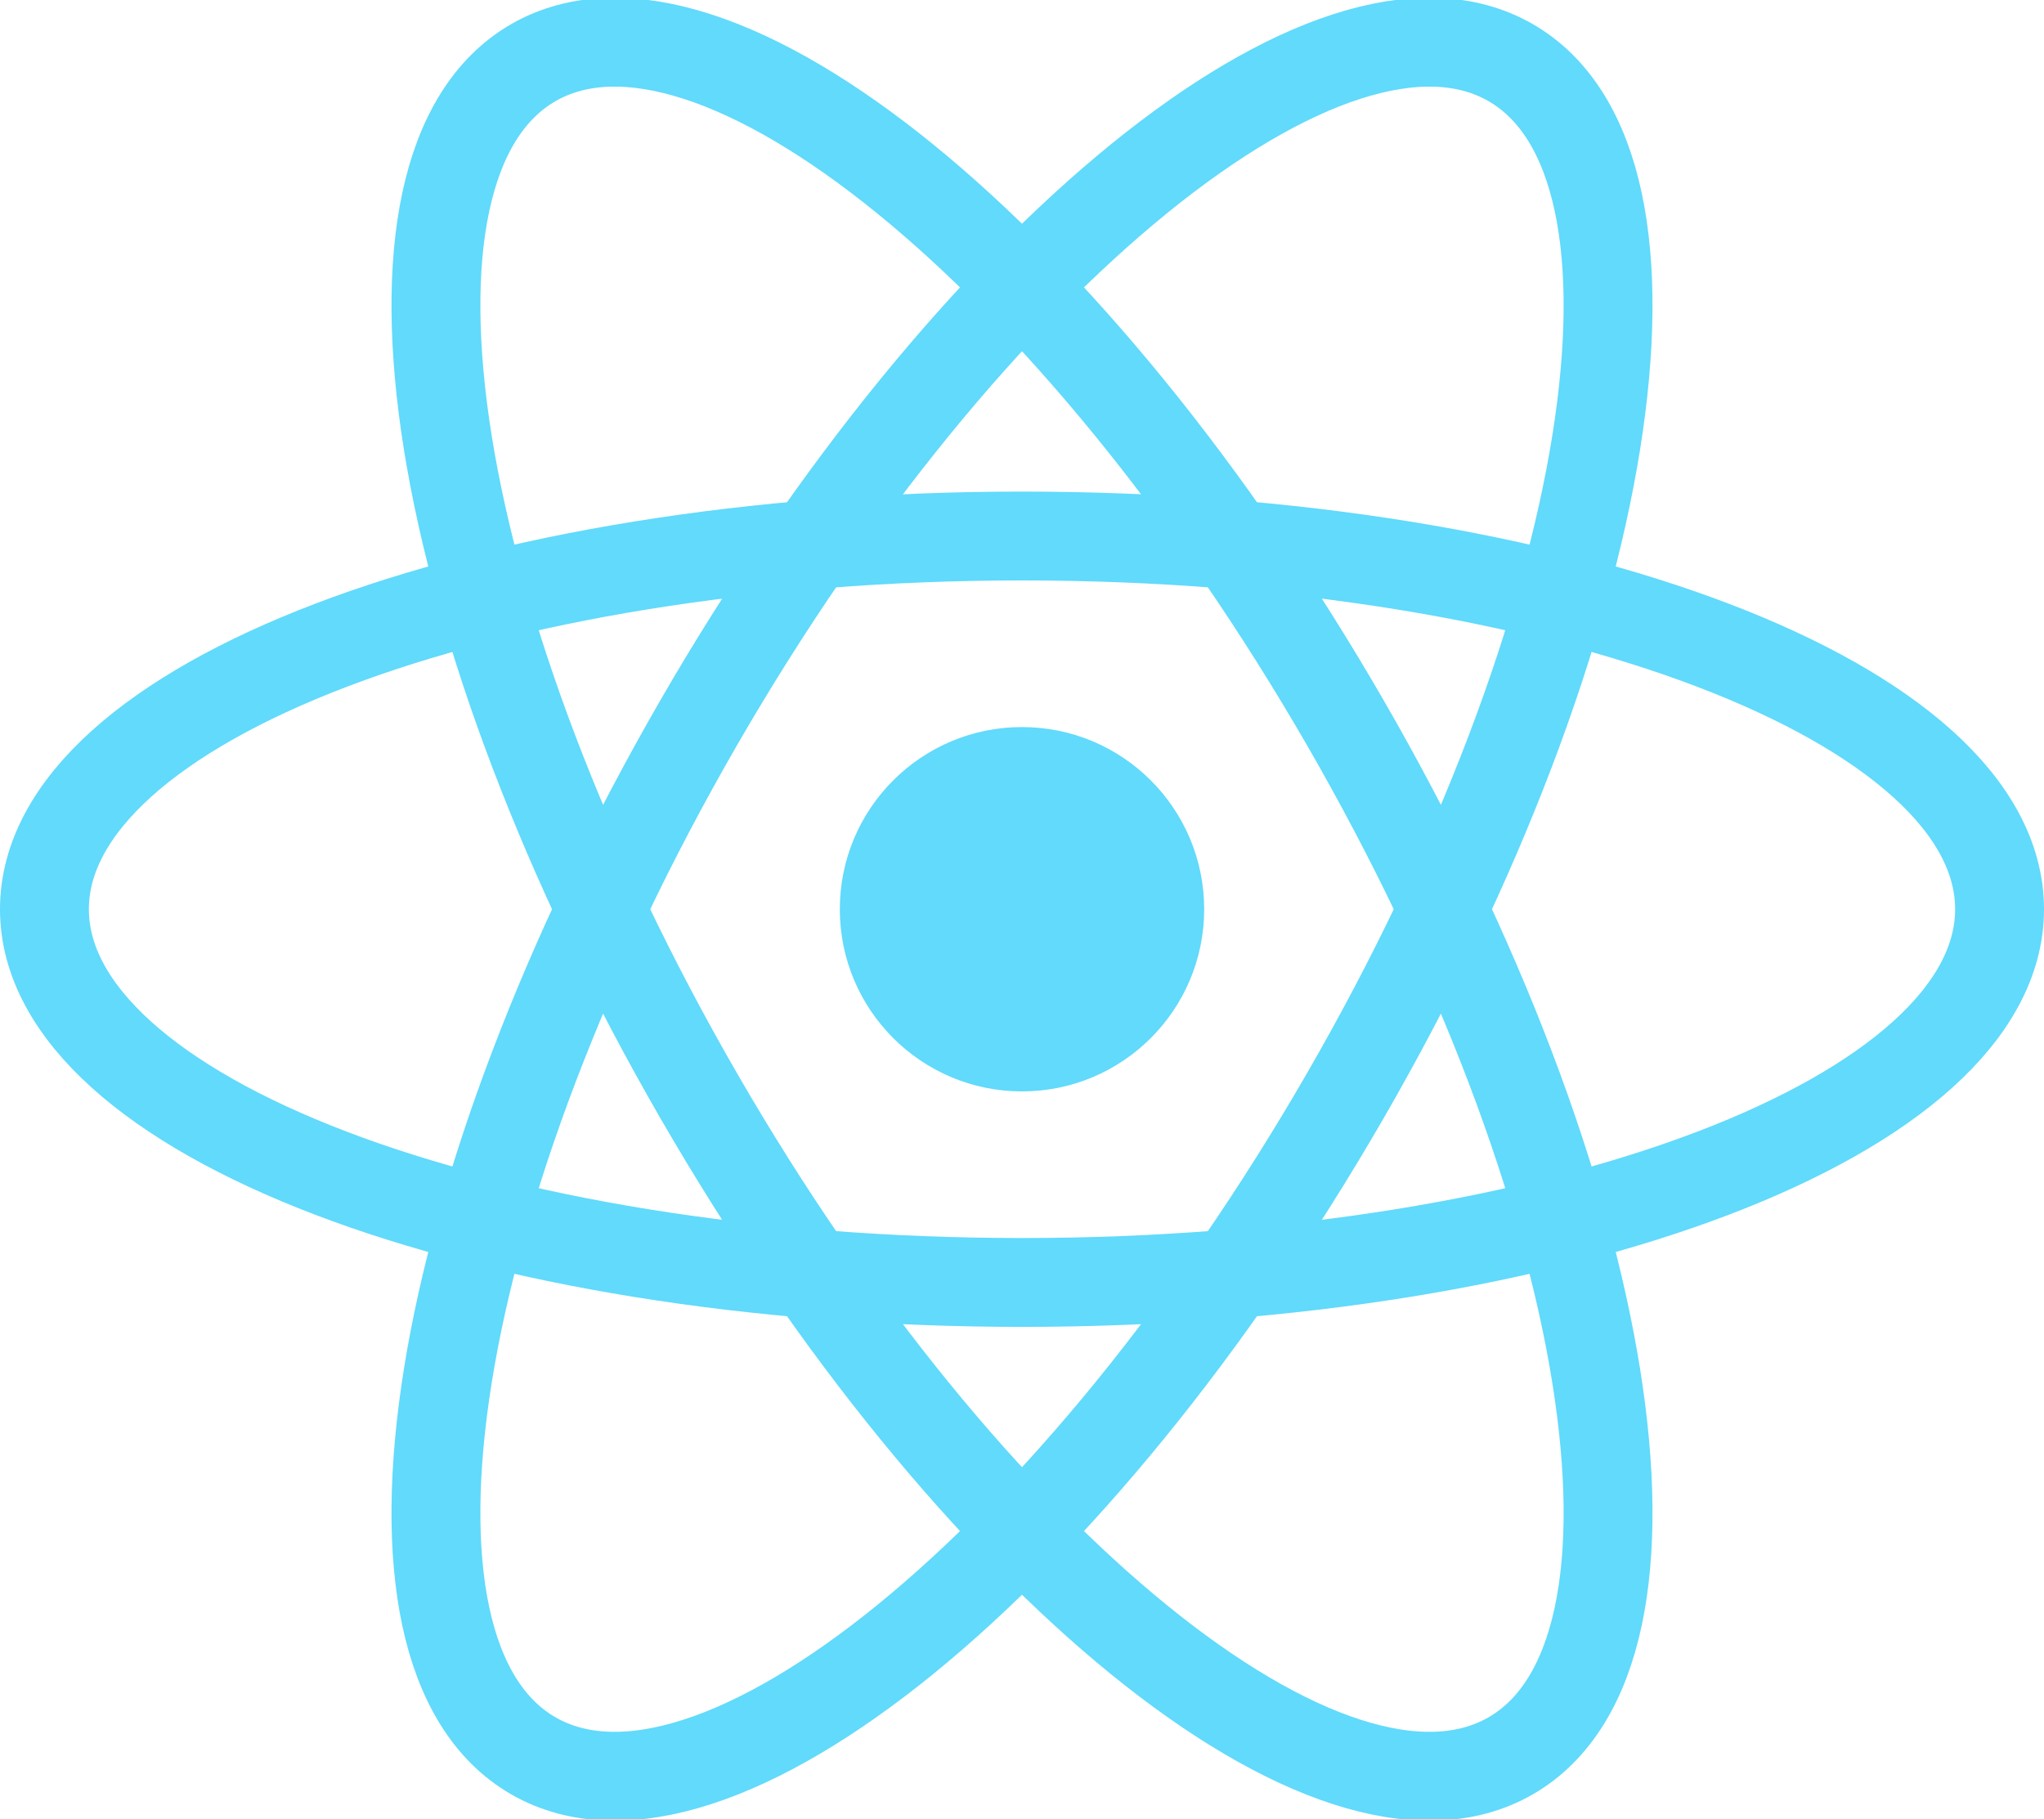
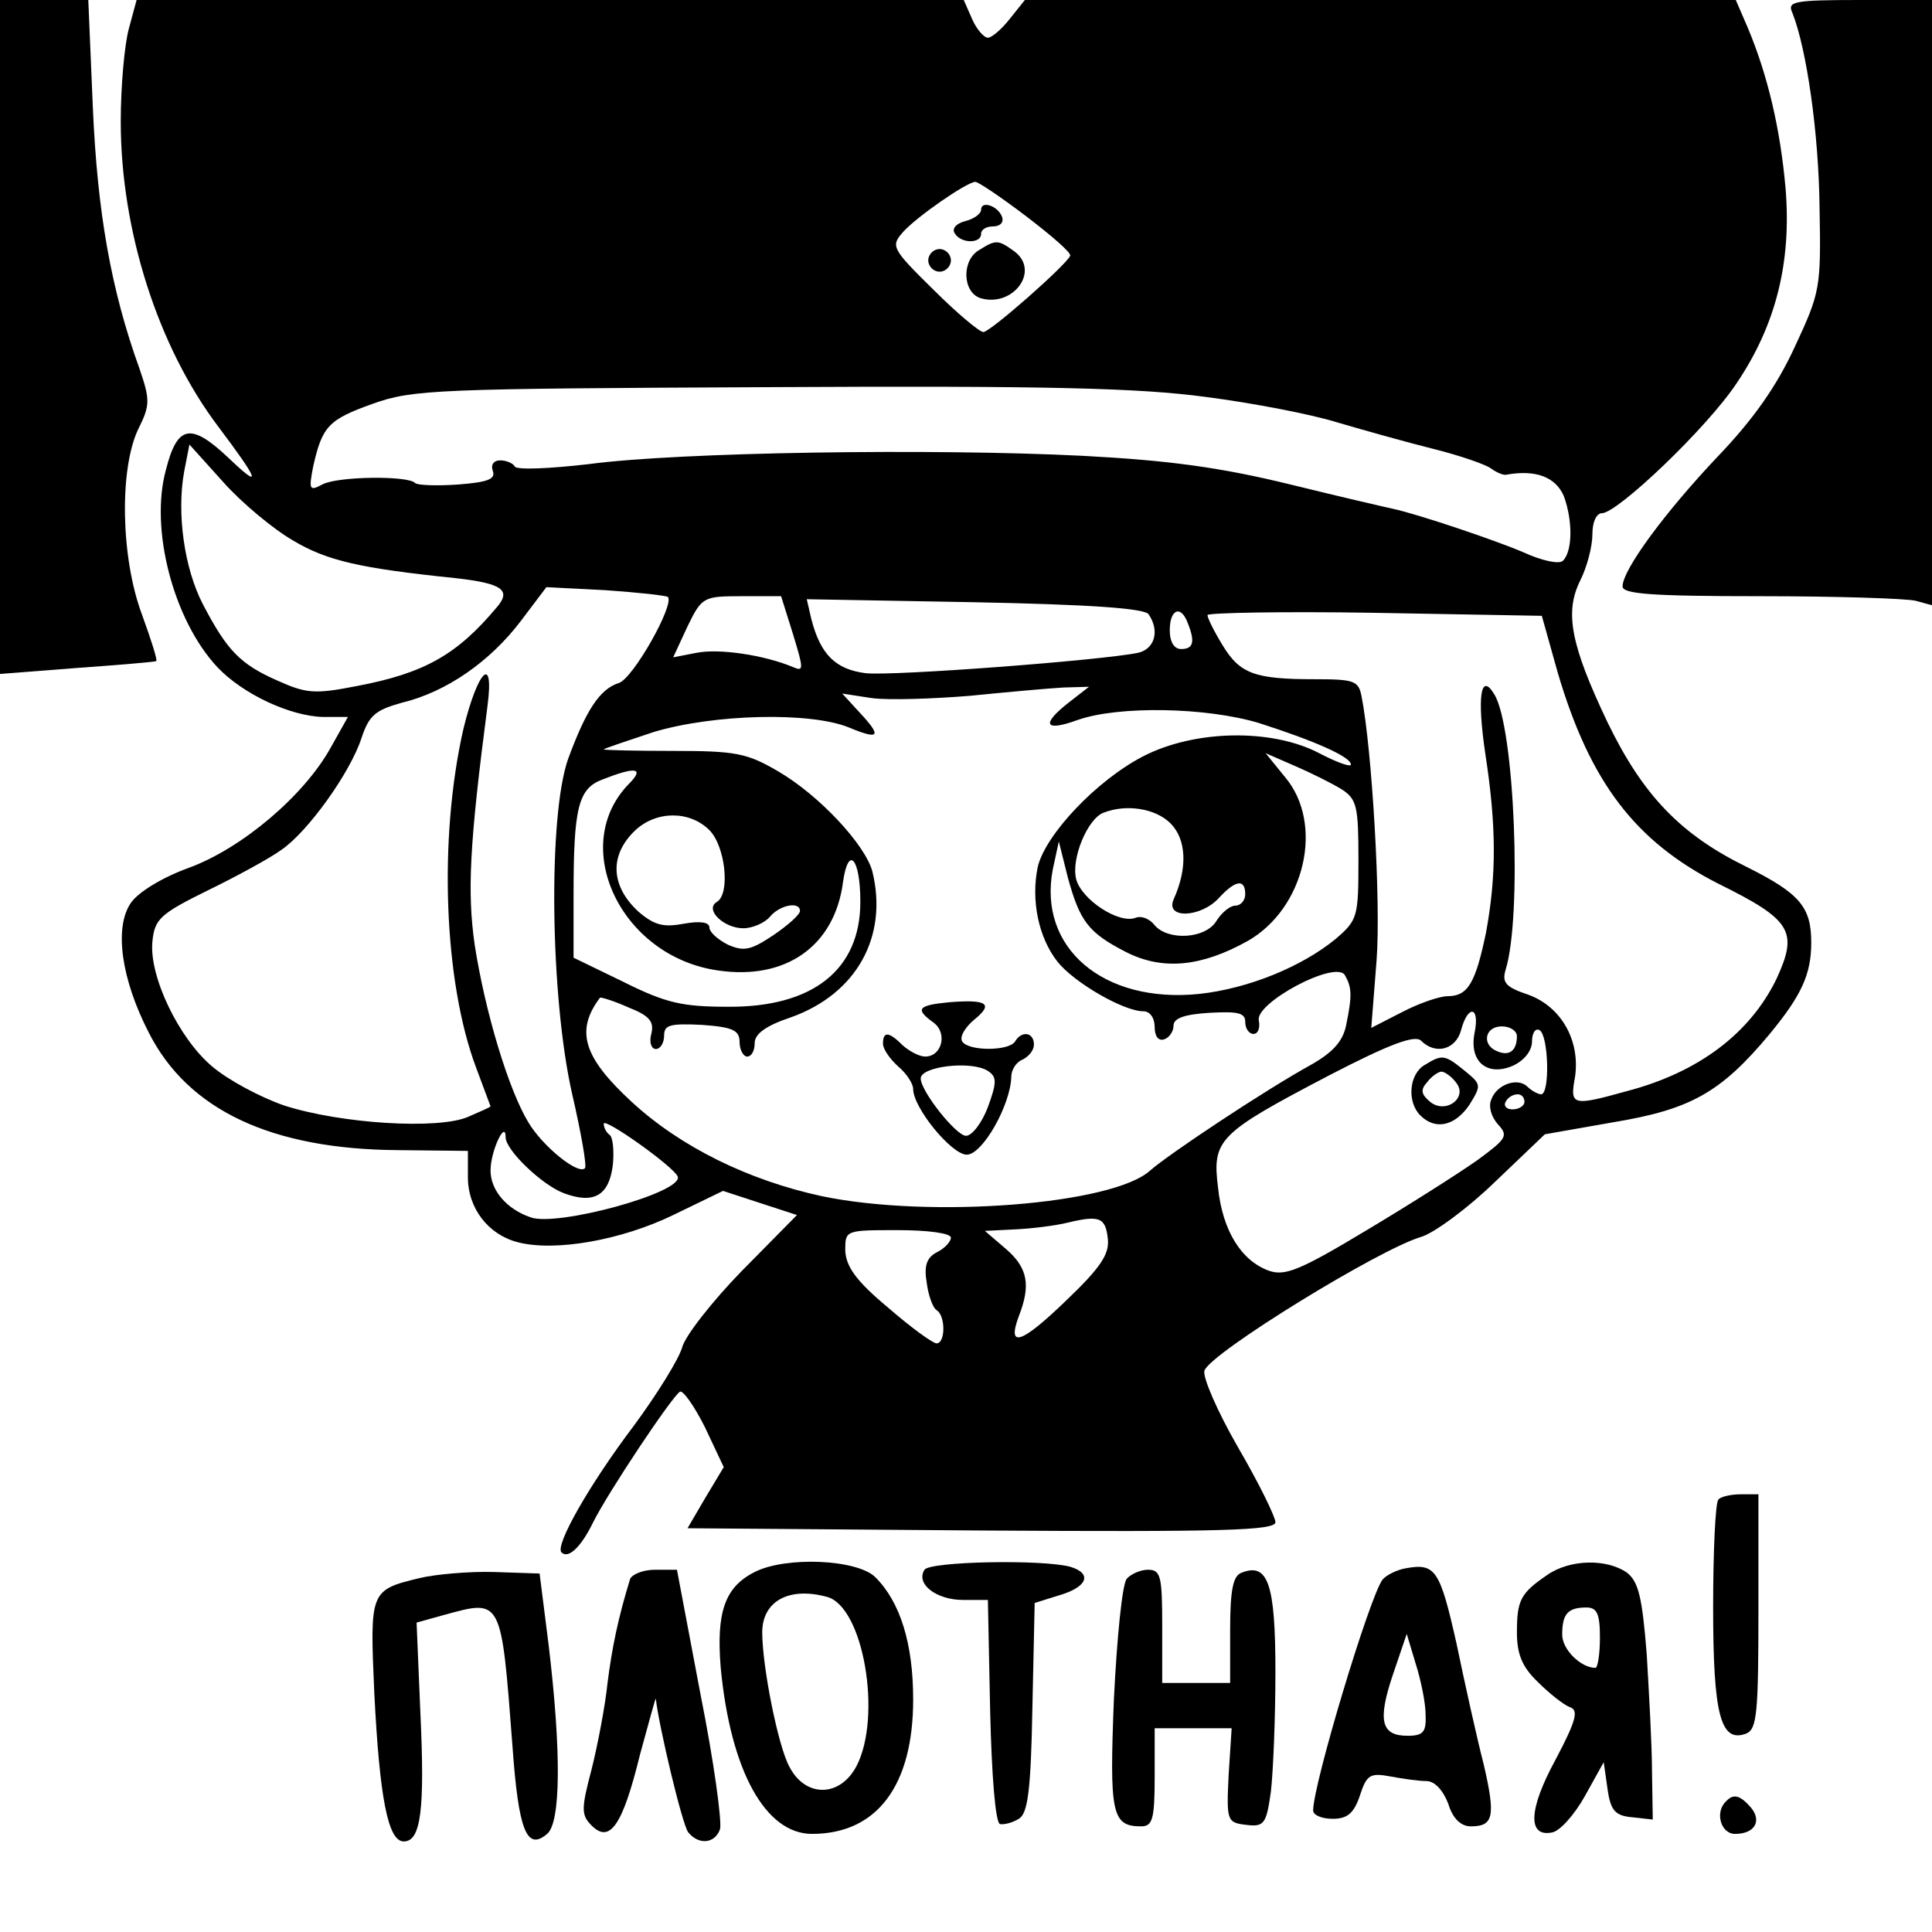
- <svg xmlns="http://www.w3.org/2000/svg" viewBox="-11.5 -10.232 23 20.463">
-   <circle cx="0" cy="0" r="2.05" fill="#61dafb" />
-   <g stroke="#61dafb" stroke-width="1" fill="none">
-     <ellipse rx="11" ry="4.2" />
-     <ellipse rx="11" ry="4.2" transform="rotate(60)" />
-     <ellipse rx="11" ry="4.2" transform="rotate(120)" />
+ <svg xmlns="http://www.w3.org/2000/svg" version="1.0" width="256pt" height="256pt" viewBox="0 0 256 256" preserveAspectRatio="xMidYMid meet">
+   <g transform="translate(0,256) scale(0.1,-0.1)" fill="#000000" stroke="none">
+     <path d="M0 2114 l0 -447 103 8 c56 4 103 8 104 9 2 1 -7 29 -19 62 -28 75 -30 192 -5 245 16 32 16 39 2 80 -38 105 -56 208 -62 347 l-6 142 -58 0 -59 0 0 -446z" />
+     <path d="M171 2523 c-6 -21 -11 -77 -11 -124 0 -144 49 -298 129 -404 55 -73 59 -85 13 -41 -49 46 -67 43 -82 -16 -22 -79 10 -200 68 -262 34 -36 97 -65 140 -66 l33 0 -23 -41 c-35 -63 -117 -133 -188 -159 -36 -13 -68 -33 -77 -47 -22 -33 -12 -101 24 -171 52 -103 163 -155 331 -156 l92 -1 0 -35 c0 -41 27 -76 66 -86 50 -13 138 3 206 36 l66 32 49 -16 49 -16 -73 -74 c-39 -40 -75 -86 -79 -101 -4 -15 -33 -62 -64 -104 -59 -78 -105 -159 -96 -168 9 -9 26 7 42 40 20 40 104 166 115 173 4 2 19 -19 33 -47 l25 -53 -24 -40 -24 -41 390 -3 c319 -2 389 0 389 11 0 7 -22 52 -50 100 -27 47 -47 93 -44 101 9 24 232 161 287 177 17 5 62 38 98 73 l66 63 91 16 c102 17 142 39 207 117 42 51 55 79 55 121 0 47 -15 65 -85 100 -88 43 -138 95 -185 192 -49 103 -57 146 -36 188 9 18 16 45 16 61 0 16 5 28 13 28 21 1 138 112 178 172 52 77 73 160 65 258 -7 80 -24 151 -50 213 l-16 37 -471 0 -471 0 -20 -25 c-11 -14 -24 -25 -29 -25 -5 0 -15 11 -21 25 l-11 25 -548 0 -548 0 -10 -37z m1188 -249 c34 -26 61 -49 59 -53 -6 -13 -106 -101 -115 -101 -5 0 -35 25 -66 56 -56 55 -57 58 -40 77 18 20 83 65 95 66 3 1 34 -20 67 -45z m239 -240 c62 -8 140 -23 175 -34 34 -10 91 -26 127 -35 36 -9 70 -21 76 -26 7 -5 16 -9 20 -8 39 7 65 -3 76 -28 12 -32 12 -73 -1 -86 -5 -5 -28 0 -52 11 -37 16 -141 51 -174 58 -5 1 -66 15 -135 32 -94 23 -162 32 -275 38 -199 10 -536 5 -655 -11 -52 -6 -96 -8 -98 -3 -2 4 -11 8 -19 8 -9 0 -13 -6 -10 -14 4 -11 -7 -15 -46 -18 -29 -2 -54 -1 -57 2 -9 10 -103 9 -123 -2 -17 -9 -18 -7 -12 24 12 53 20 62 79 83 53 19 85 20 524 22 369 2 491 -1 580 -13z m-1210 -190 c45 -27 89 -37 215 -50 63 -7 75 -16 55 -39 -52 -62 -95 -87 -185 -104 -56 -11 -67 -10 -105 7 -50 22 -67 40 -99 101 -25 48 -35 121 -25 176 l7 36 45 -50 c24 -27 66 -62 92 -77z m497 -75 c9 -10 -46 -108 -65 -114 -25 -8 -43 -35 -67 -100 -27 -75 -24 -316 5 -444 12 -52 20 -97 17 -99 -9 -9 -56 29 -75 61 -26 43 -57 145 -71 235 -10 70 -7 133 17 317 9 69 -13 47 -32 -31 -33 -145 -26 -335 17 -449 10 -27 19 -51 19 -51 0 -1 -14 -7 -30 -14 -40 -17 -168 -9 -243 15 -32 11 -75 34 -96 52 -44 37 -84 120 -79 166 3 29 10 36 73 67 39 19 83 43 98 54 35 24 91 102 106 148 10 30 18 37 54 47 58 14 116 54 157 108 l34 45 78 -4 c43 -3 80 -7 83 -9z m166 -50 c14 -46 14 -49 0 -43 -38 16 -98 25 -128 19 l-31 -6 19 41 c19 39 21 40 72 40 l52 0 16 -51z m471 27 c15 -22 8 -46 -14 -51 -48 -10 -325 -31 -361 -27 -40 5 -60 25 -72 72 l-6 26 223 -4 c151 -3 225 -8 230 -16z m52 -12 c10 -25 7 -34 -9 -34 -9 0 -15 9 -15 25 0 28 15 34 24 9z m490 -65 c43 -146 103 -224 213 -280 97 -48 106 -63 77 -126 -35 -72 -103 -124 -199 -149 -72 -20 -75 -19 -68 19 7 48 -18 93 -62 109 -30 10 -35 16 -30 33 22 70 12 322 -15 365 -18 30 -23 -3 -12 -78 15 -97 15 -162 1 -238 -14 -67 -24 -84 -51 -84 -10 0 -37 -9 -60 -21 l-41 -21 7 89 c6 76 -6 281 -20 351 -4 20 -10 22 -62 22 -79 0 -99 7 -122 45 -11 18 -20 36 -20 40 0 3 100 5 221 3 l222 -4 21 -75z m-648 -40 c-37 -29 -32 -39 12 -23 54 19 170 17 240 -4 75 -24 122 -45 122 -55 0 -4 -19 3 -42 15 -63 33 -165 31 -233 -4 -62 -32 -130 -104 -140 -147 -9 -44 1 -93 26 -125 22 -28 88 -66 114 -66 9 0 15 -9 15 -21 0 -12 5 -19 13 -16 6 2 12 10 12 18 0 10 15 15 48 17 37 2 47 0 47 -12 0 -9 5 -16 11 -16 6 0 9 8 7 18 -5 23 101 80 114 60 9 -16 10 -26 2 -65 -4 -22 -17 -37 -47 -54 -60 -33 -188 -118 -213 -140 -49 -45 -291 -64 -435 -34 -97 21 -187 65 -252 125 -64 59 -75 94 -42 138 1 1 18 -4 38 -13 28 -11 34 -19 30 -35 -3 -11 0 -20 6 -20 6 0 11 8 11 18 0 14 8 16 50 14 41 -3 50 -7 50 -23 0 -10 5 -19 10 -19 6 0 10 8 10 18 0 12 15 23 48 34 87 31 129 107 108 193 -9 35 -70 101 -125 133 -41 24 -56 27 -138 27 -51 0 -93 1 -93 2 0 1 30 11 66 23 80 24 208 27 259 6 41 -17 44 -12 13 21 l-22 24 39 -6 c22 -3 81 -1 130 3 50 5 105 10 124 11 l34 1 -27 -21z m362 -115 c20 -13 22 -23 22 -93 0 -76 -1 -80 -30 -105 -45 -37 -116 -66 -181 -73 -127 -13 -214 61 -194 165 l8 37 12 -48 c16 -58 27 -73 78 -99 48 -24 99 -19 160 15 76 43 102 155 50 217 l-26 32 39 -17 c21 -9 49 -23 62 -31z m-943 9 c-83 -82 -13 -231 117 -249 90 -13 154 33 165 117 7 50 23 32 23 -26 0 -90 -63 -140 -176 -139 -60 0 -82 5 -138 33 l-66 32 0 83 c0 115 6 141 38 153 43 17 56 16 37 -4z m716 -54 c21 -21 23 -59 4 -101 -11 -26 36 -24 60 2 22 24 35 26 35 5 0 -8 -6 -15 -13 -15 -7 0 -18 -9 -25 -20 -14 -24 -64 -27 -82 -6 -6 8 -17 13 -25 10 -22 -9 -72 24 -79 51 -7 27 15 80 36 88 30 12 69 6 89 -14z m-611 -9 c21 -21 28 -84 10 -95 -17 -10 9 -35 35 -35 12 0 28 7 35 15 13 16 40 21 40 8 0 -5 -16 -19 -35 -32 -30 -20 -39 -22 -60 -13 -14 7 -25 17 -25 23 0 7 -12 9 -34 5 -27 -5 -39 -2 -60 16 -37 34 -39 75 -4 108 28 26 72 26 98 0z m1014 -268 c-8 -39 17 -59 51 -44 15 7 25 20 25 32 0 12 5 18 10 15 12 -7 14 -85 2 -85 -4 0 -13 5 -18 10 -13 13 -41 3 -48 -17 -4 -9 0 -23 9 -33 14 -15 11 -19 -27 -47 -24 -17 -90 -59 -147 -93 -88 -53 -108 -61 -129 -54 -37 13 -62 53 -68 110 -8 64 0 72 147 149 81 42 114 54 122 46 19 -19 46 -12 53 14 9 34 25 32 18 -3z m56 -5 c0 -19 -10 -27 -26 -20 -21 8 -17 33 6 33 11 0 20 -6 20 -13z m10 -87 c0 -5 -7 -10 -16 -10 -8 0 -12 5 -9 10 3 6 10 10 16 10 5 0 9 -4 9 -10z m-1122 -99 c8 -21 -160 -67 -195 -54 -32 11 -53 36 -53 62 0 26 20 68 20 44 0 -17 48 -63 77 -74 40 -15 60 -3 65 37 2 19 0 37 -4 40 -4 3 -8 9 -8 15 0 9 93 -57 98 -70z m570 -83 c2 -20 -10 -38 -55 -81 -60 -58 -79 -64 -63 -21 16 41 12 64 -17 89 l-28 24 40 2 c22 1 54 5 70 9 42 10 50 7 53 -22z m-208 2 c0 -5 -8 -14 -18 -19 -14 -7 -18 -18 -14 -41 2 -16 8 -33 13 -36 12 -7 12 -44 0 -44 -5 0 -34 21 -65 48 -42 35 -55 54 -56 75 0 27 0 27 70 27 39 0 70 -4 70 -10z" />
+     <path d="M1300 2282 c0 -5 -9 -12 -21 -15 -12 -3 -18 -10 -14 -16 8 -14 35 -14 35 -1 0 6 7 10 16 10 9 0 14 5 12 12 -5 15 -28 23 -28 10z" />
+     <path d="M1298 2229 c-24 -13 -23 -56 1 -64 43 -13 80 36 45 62 -21 15 -24 16 -46 2z" />
+     <path d="M1230 2215 c0 -8 7 -15 15 -15 8 0 15 7 15 15 0 8 -7 15 -15 15 -8 0 -15 -7 -15 -15z" />
+     <path d="M1258 1232 c-42 -4 -46 -9 -21 -27 19 -14 11 -45 -11 -45 -8 0 -21 7 -30 15 -18 18 -26 19 -26 2 0 -7 9 -20 20 -30 11 -9 20 -23 20 -30 0 -25 51 -87 71 -87 21 0 58 66 59 103 0 10 7 20 15 23 8 4 15 12 15 20 0 16 -16 19 -25 4 -8 -13 -62 -13 -70 0 -4 6 4 19 16 29 26 21 17 27 -33 23z m51 -91 c12 -8 12 -15 0 -48 -8 -21 -21 -38 -29 -38 -13 0 -60 59 -60 76 0 16 67 24 89 10z" />
+     <path d="M1888 1149 c-21 -12 -24 -49 -6 -67 20 -20 46 -14 65 14 16 26 16 27 -6 45 -27 22 -30 22 -53 8z m41 -23 c17 -20 -13 -43 -34 -26 -12 10 -13 16 -4 26 6 8 15 14 19 14 4 0 13 -6 19 -14z" />
+     <path d="M2375 2543 c19 -48 35 -160 36 -258 2 -107 1 -112 -33 -185 -24 -52 -55 -96 -102 -145 -70 -74 -126 -150 -126 -172 0 -10 37 -13 183 -13 100 0 192 -3 205 -6 l22 -6 0 401 0 401 -96 0 c-88 0 -96 -2 -89 -17z" />
+     <path d="M2277 573 c-4 -3 -7 -68 -7 -143 0 -143 10 -180 44 -167 14 6 16 27 16 162 l0 155 -23 0 c-13 0 -27 -3 -30 -7z" />
+     <path d="M1000 477 c-40 -20 -51 -54 -45 -127 13 -136 59 -220 121 -220 86 0 134 64 134 178 0 74 -17 129 -50 162 -24 24 -119 28 -160 7z m96 -33 c48 -13 73 -158 39 -224 -22 -42 -68 -42 -89 -1 -15 27 -36 133 -36 178 0 41 35 61 86 47z" />
+     <path d="M1225 480 c-12 -19 16 -40 51 -40 l33 0 3 -147 c2 -86 7 -148 13 -150 6 -1 17 2 25 7 12 7 16 38 18 148 l3 138 32 10 c38 11 45 29 15 38 -38 10 -186 7 -193 -4z" />
+     <path d="M1863 482 c-12 -2 -26 -9 -31 -15 -17 -22 -92 -271 -92 -306 0 -6 11 -11 26 -11 19 0 28 7 36 31 9 28 14 30 41 25 16 -3 37 -6 47 -6 11 0 22 -12 29 -30 6 -20 17 -30 30 -30 30 0 33 13 17 82 -9 35 -25 107 -36 160 -22 98 -28 107 -67 100z m26 -194 c1 -23 -3 -28 -24 -28 -35 0 -40 20 -19 82 l18 53 12 -40 c7 -22 13 -52 13 -67z" />
+     <path d="M2050 473 c-35 -24 -40 -33 -40 -76 0 -29 7 -46 28 -66 15 -15 34 -30 42 -33 12 -4 9 -17 -19 -70 -36 -66 -37 -103 -4 -96 10 2 29 23 43 48 l25 45 5 -35 c4 -29 10 -36 33 -38 l27 -3 -1 63 c0 35 -4 105 -7 156 -6 76 -11 96 -26 108 -27 19 -76 18 -106 -3z m70 -83 c0 -22 -3 -40 -6 -40 -19 0 -44 24 -44 44 0 27 7 36 32 36 14 0 18 -8 18 -40z" />
+     <path d="M556 469 c-66 -16 -66 -17 -60 -153 7 -138 18 -196 39 -196 23 0 28 43 22 171 l-5 119 36 10 c77 21 76 24 91 -173 8 -113 19 -140 46 -117 18 15 19 108 2 250 l-12 95 -60 2 c-33 1 -78 -3 -99 -8z" />
+     <path d="M835 468 c-16 -52 -24 -91 -30 -138 -3 -30 -13 -82 -21 -114 -14 -53 -14 -61 0 -75 24 -24 41 0 64 94 12 44 21 77 21 74 4 -36 35 -167 43 -177 14 -17 35 -15 42 4 3 9 -8 90 -26 180 l-31 164 -29 0 c-16 0 -30 -6 -33 -12z" />
+     <path d="M1493 468 c-6 -7 -13 -78 -17 -159 -6 -152 -3 -169 36 -169 15 0 18 9 18 65 l0 65 51 0 51 0 -4 -62 c-3 -61 -2 -63 23 -66 24 -3 27 1 33 44 3 26 6 97 6 159 0 117 -10 145 -45 131 -11 -4 -15 -22 -15 -76 l0 -70 -45 0 -45 0 0 75 c0 67 -2 75 -19 75 -10 0 -23 -6 -28 -12z" />
+     <path d="M2287 173 c-15 -14 -7 -43 12 -43 26 0 36 17 21 35 -14 16 -23 19 -33 8z" />
  </g>
</svg>
